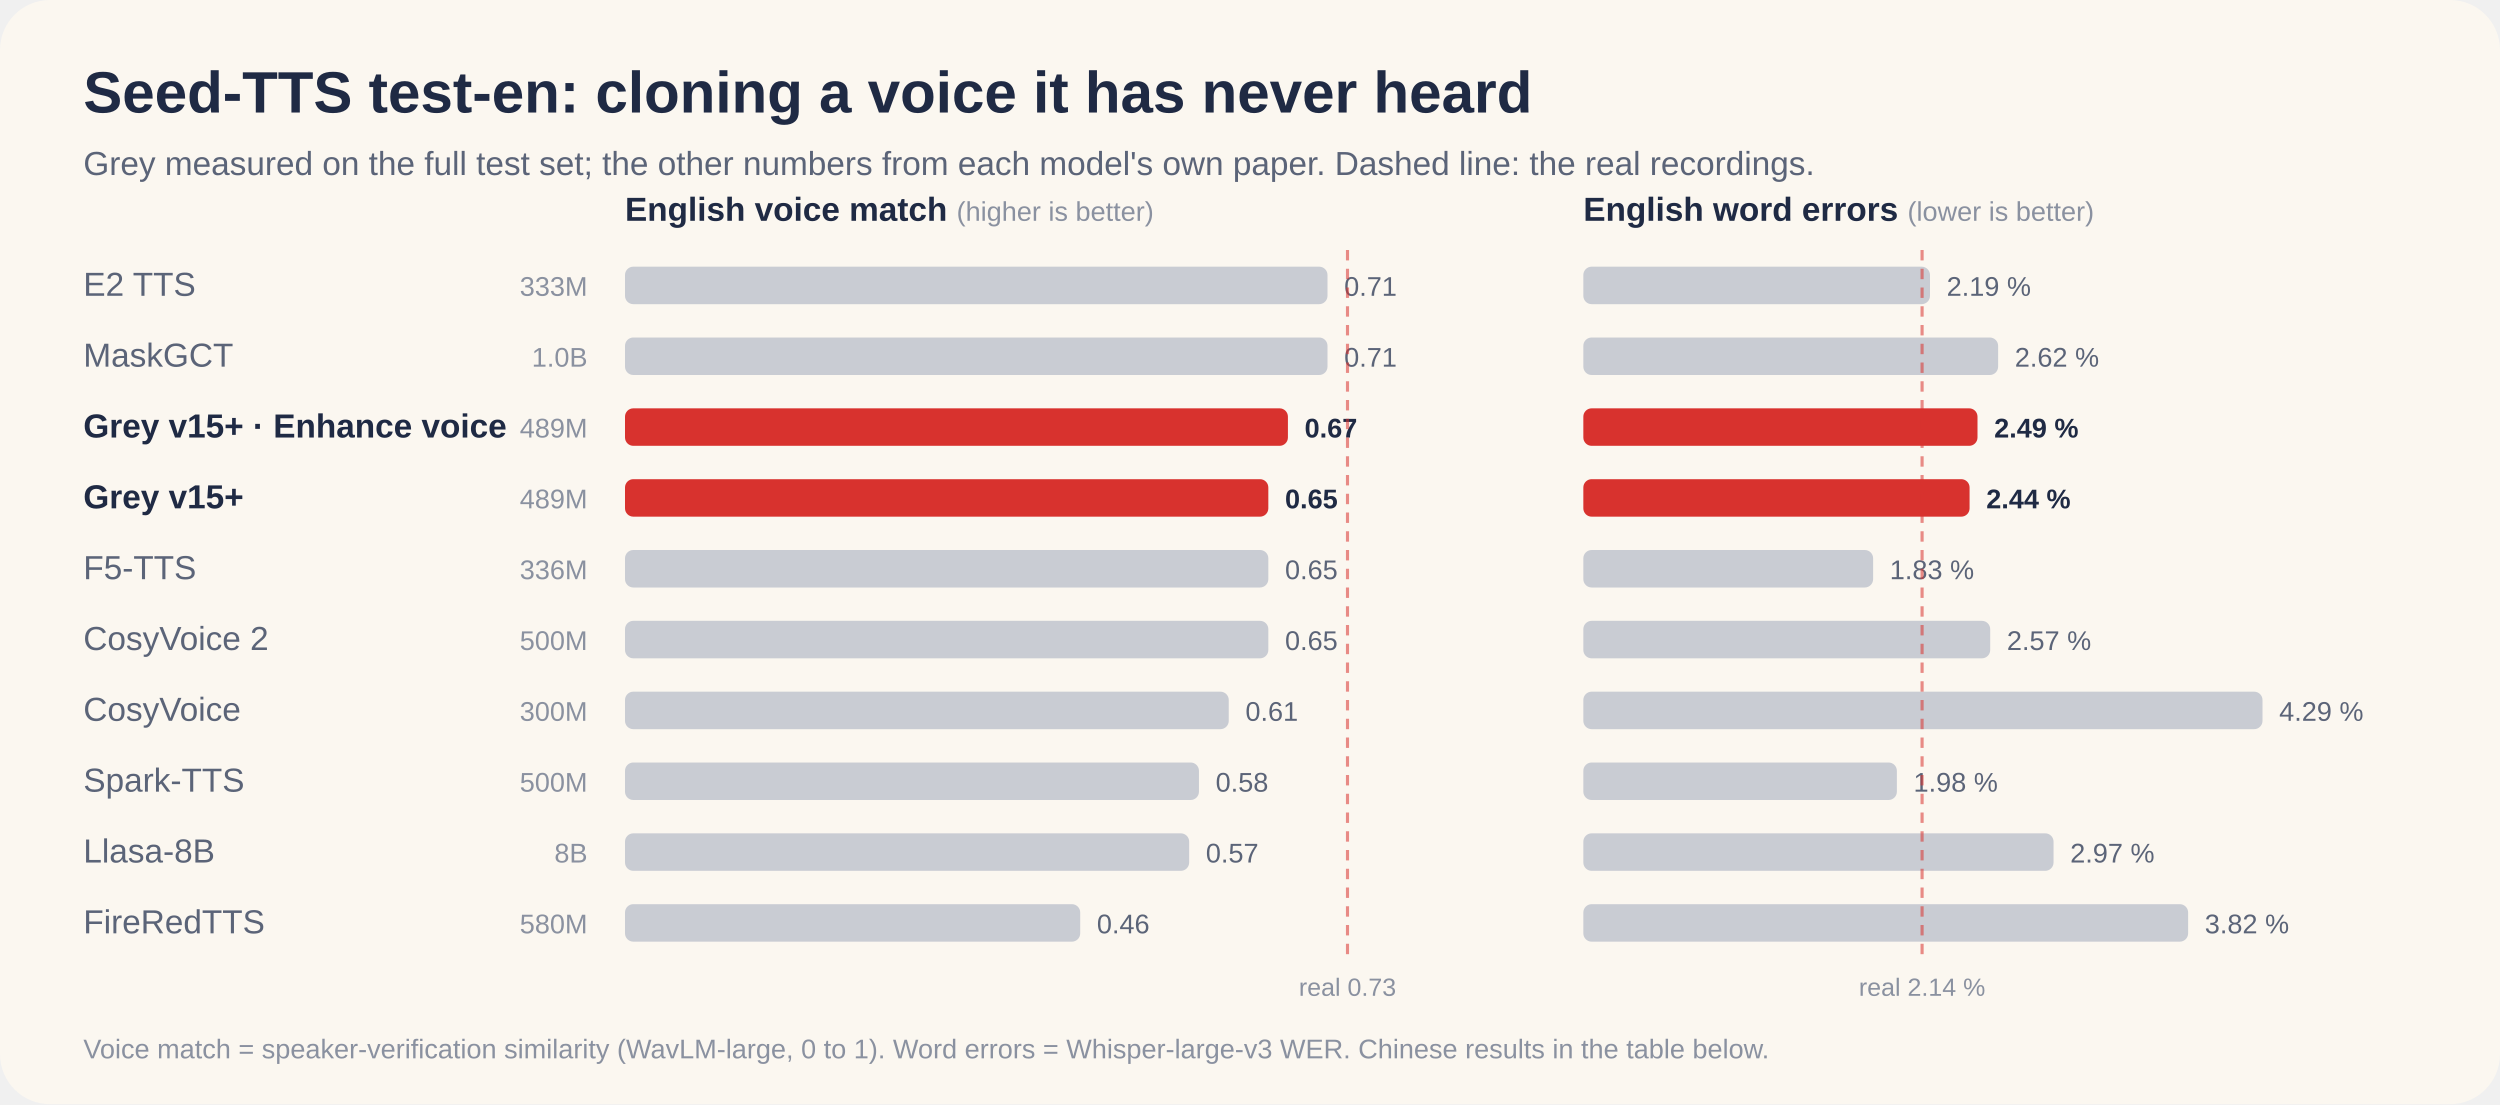
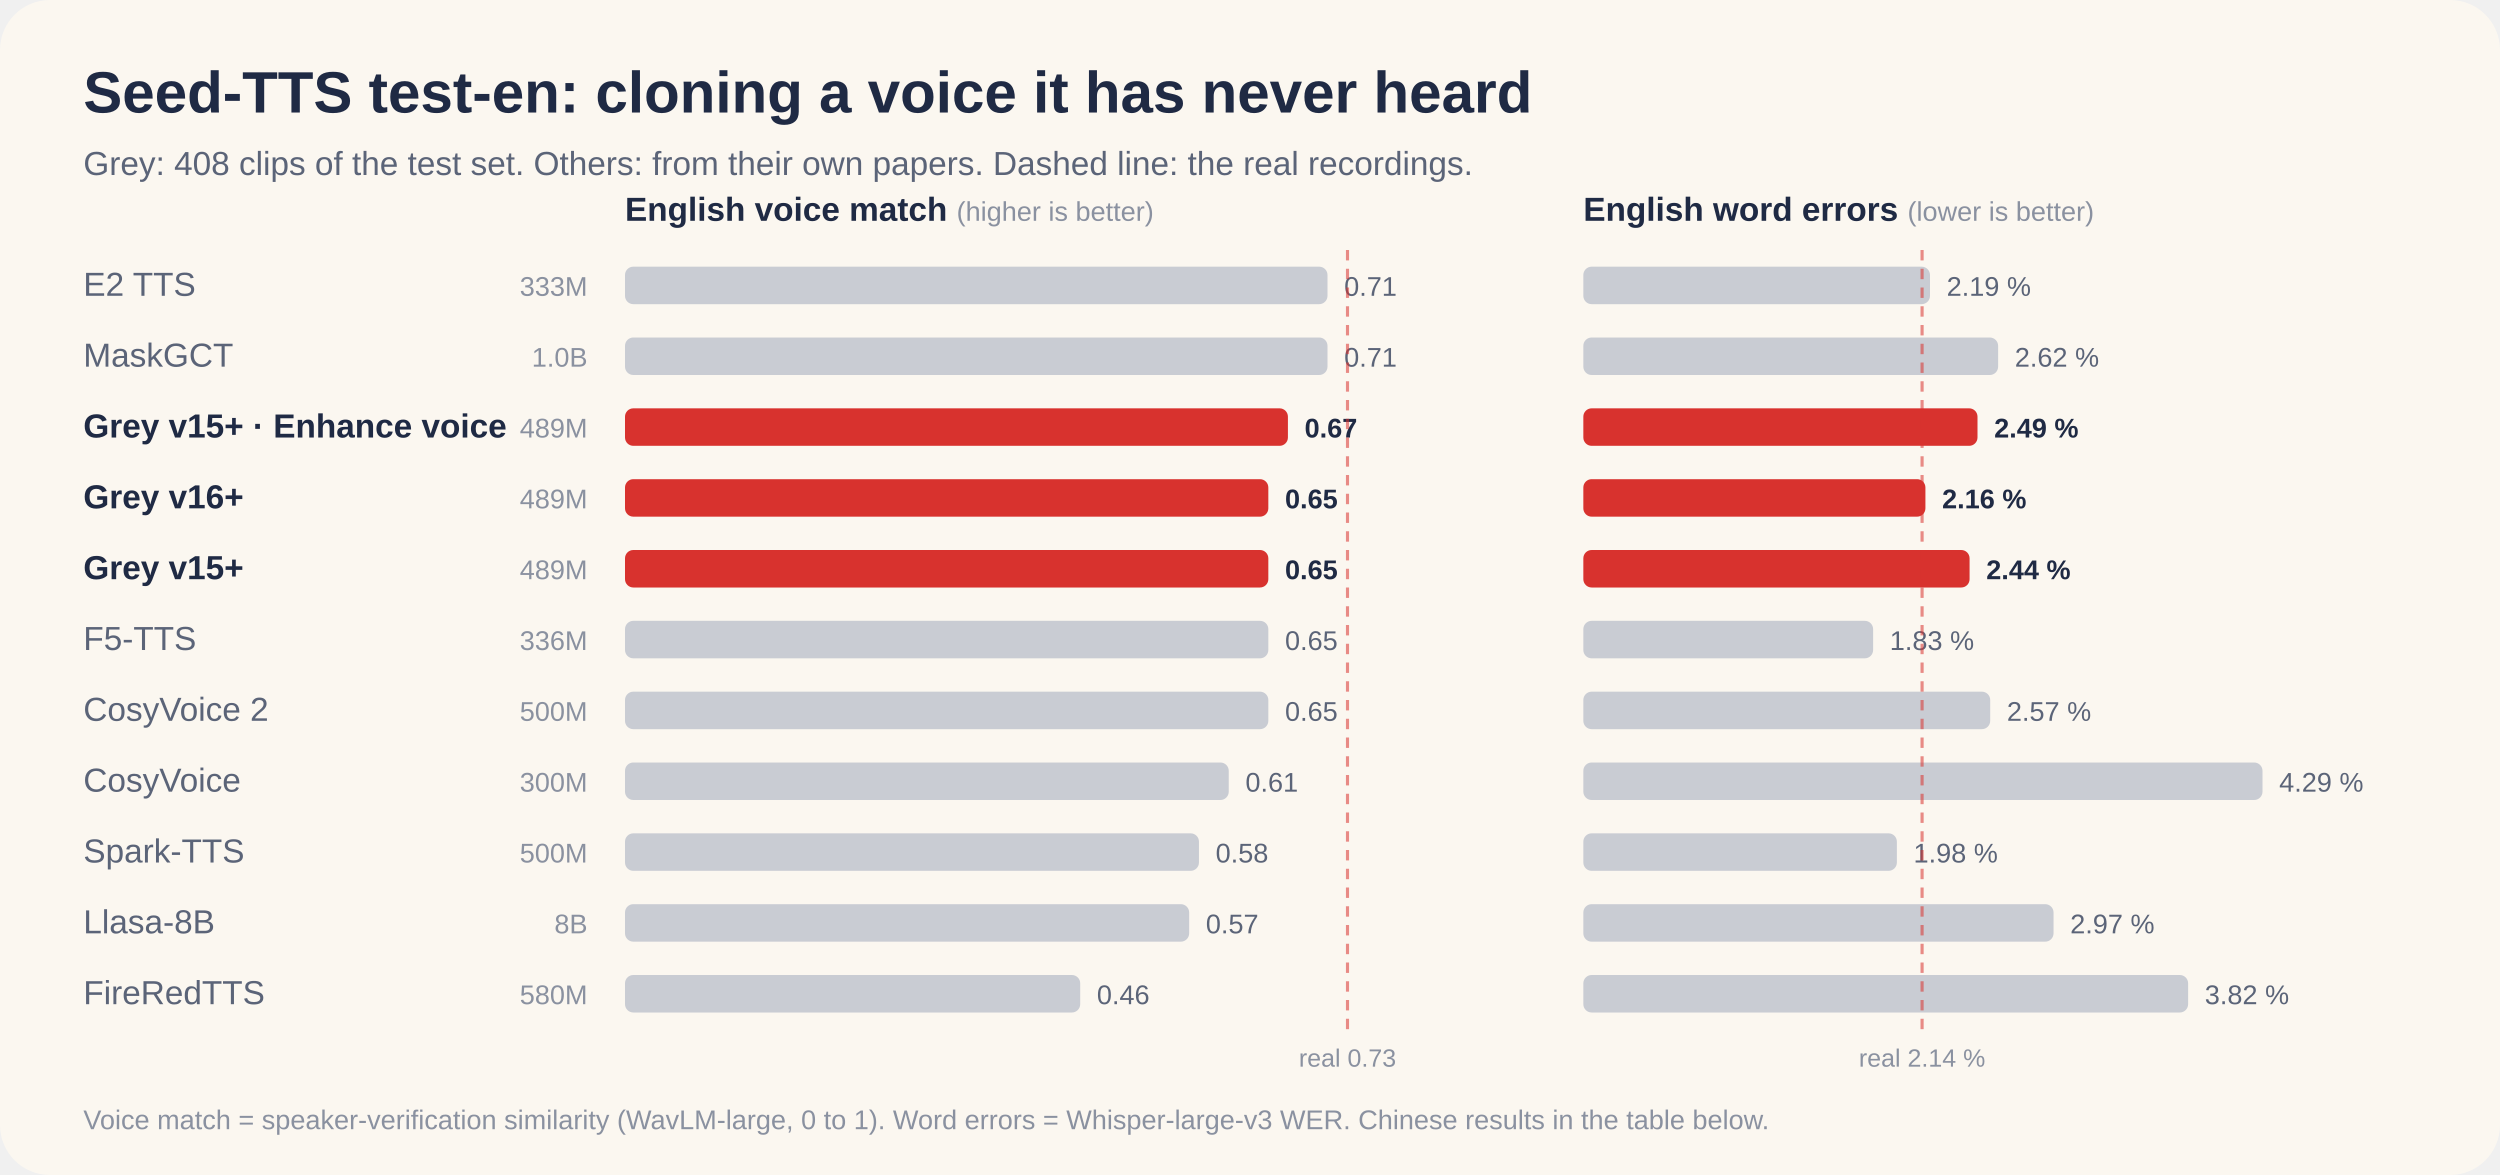
- <svg xmlns="http://www.w3.org/2000/svg" viewBox="0 0 1200 530" width="1200" height="530" role="img" aria-label="Seed-TTS benchmark: Grey and other models">
+ <svg xmlns="http://www.w3.org/2000/svg" viewBox="0 0 1200 564" width="1200" height="564" role="img" aria-label="Seed-TTS benchmark: Grey and other models">
  <style>
.bg{fill:#fbf7f0}.ink{fill:#1f2a44}.ink2{fill:#5b6478}.muted{fill:#8a91a0}.line{stroke:#e3ddd2}.card{fill:#ffffff;stroke:#e8e1d5}
.acc{fill:#d8322e}.accs{stroke:#d8322e}.bar{fill:#c9ccd3}.bub{fill:#ffffff;stroke:#e3ddd2}.wave{fill:#d8322e}
@media (prefers-color-scheme: dark){.bg{fill:#14171d}.ink{fill:#eef1f6}.ink2{fill:#b3bac7}.muted{fill:#8790a0}.line{stroke:#2c313b}
.card{fill:#1c2028;stroke:#2c313b}.acc{fill:#ff5a4f}.accs{stroke:#ff5a4f}.bar{fill:#4a505c}.bub{fill:#1f242d;stroke:#343a46}.wave{fill:#ff5a4f}}
</style>
-   <rect class="bg" width="1200" height="530" rx="24" />
+   <rect class="bg" width="1200" height="564" rx="24" />
  <text x="40" y="54" font-size="28" font-weight="800" class="ink" font-family="'Segoe UI', -apple-system, 'Helvetica Neue', Arial, sans-serif">Seed-TTS test-en: cloning a voice it has never heard</text>
-   <text x="40" y="84" font-size="16" class="ink2" font-family="'Segoe UI', -apple-system, 'Helvetica Neue', Arial, sans-serif">Grey measured on the full test set; the other numbers from each model's own paper. Dashed line: the real recordings.</text>
+   <text x="40" y="84" font-size="16" class="ink2" font-family="'Segoe UI', -apple-system, 'Helvetica Neue', Arial, sans-serif">Grey: 408 clips of the test set. Others: from their own papers. Dashed line: the real recordings.</text>
  <text x="40" y="142" font-size="16" font-weight="500" class="ink2" font-family="'Segoe UI', -apple-system, 'Helvetica Neue', Arial, sans-serif">E2 TTS</text>
  <text x="282" y="142" font-size="13" text-anchor="end" class="muted" font-family="'Segoe UI', -apple-system, 'Helvetica Neue', Arial, sans-serif">333M</text>
  <text x="40" y="176" font-size="16" font-weight="500" class="ink2" font-family="'Segoe UI', -apple-system, 'Helvetica Neue', Arial, sans-serif">MaskGCT</text>
  <text x="282" y="176" font-size="13" text-anchor="end" class="muted" font-family="'Segoe UI', -apple-system, 'Helvetica Neue', Arial, sans-serif">1.0B</text>
  <text x="40" y="210" font-size="16" font-weight="700" class="ink" font-family="'Segoe UI', -apple-system, 'Helvetica Neue', Arial, sans-serif">Grey v15+ · Enhance voice</text>
  <text x="282" y="210" font-size="13" text-anchor="end" class="muted" font-family="'Segoe UI', -apple-system, 'Helvetica Neue', Arial, sans-serif">489M</text>
-   <text x="40" y="244" font-size="16" font-weight="700" class="ink" font-family="'Segoe UI', -apple-system, 'Helvetica Neue', Arial, sans-serif">Grey v15+</text>
+   <text x="40" y="244" font-size="16" font-weight="700" class="ink" font-family="'Segoe UI', -apple-system, 'Helvetica Neue', Arial, sans-serif">Grey v16+</text>
  <text x="282" y="244" font-size="13" text-anchor="end" class="muted" font-family="'Segoe UI', -apple-system, 'Helvetica Neue', Arial, sans-serif">489M</text>
-   <text x="40" y="278" font-size="16" font-weight="500" class="ink2" font-family="'Segoe UI', -apple-system, 'Helvetica Neue', Arial, sans-serif">F5-TTS</text>
-   <text x="282" y="278" font-size="13" text-anchor="end" class="muted" font-family="'Segoe UI', -apple-system, 'Helvetica Neue', Arial, sans-serif">336M</text>
-   <text x="40" y="312" font-size="16" font-weight="500" class="ink2" font-family="'Segoe UI', -apple-system, 'Helvetica Neue', Arial, sans-serif">CosyVoice 2</text>
-   <text x="282" y="312" font-size="13" text-anchor="end" class="muted" font-family="'Segoe UI', -apple-system, 'Helvetica Neue', Arial, sans-serif">500M</text>
-   <text x="40" y="346" font-size="16" font-weight="500" class="ink2" font-family="'Segoe UI', -apple-system, 'Helvetica Neue', Arial, sans-serif">CosyVoice</text>
-   <text x="282" y="346" font-size="13" text-anchor="end" class="muted" font-family="'Segoe UI', -apple-system, 'Helvetica Neue', Arial, sans-serif">300M</text>
-   <text x="40" y="380" font-size="16" font-weight="500" class="ink2" font-family="'Segoe UI', -apple-system, 'Helvetica Neue', Arial, sans-serif">Spark-TTS</text>
-   <text x="282" y="380" font-size="13" text-anchor="end" class="muted" font-family="'Segoe UI', -apple-system, 'Helvetica Neue', Arial, sans-serif">500M</text>
-   <text x="40" y="414" font-size="16" font-weight="500" class="ink2" font-family="'Segoe UI', -apple-system, 'Helvetica Neue', Arial, sans-serif">Llasa-8B</text>
-   <text x="282" y="414" font-size="13" text-anchor="end" class="muted" font-family="'Segoe UI', -apple-system, 'Helvetica Neue', Arial, sans-serif">8B</text>
-   <text x="40" y="448" font-size="16" font-weight="500" class="ink2" font-family="'Segoe UI', -apple-system, 'Helvetica Neue', Arial, sans-serif">FireRedTTS</text>
-   <text x="282" y="448" font-size="13" text-anchor="end" class="muted" font-family="'Segoe UI', -apple-system, 'Helvetica Neue', Arial, sans-serif">580M</text>
+   <text x="40" y="278" font-size="16" font-weight="700" class="ink" font-family="'Segoe UI', -apple-system, 'Helvetica Neue', Arial, sans-serif">Grey v15+</text>
+   <text x="282" y="278" font-size="13" text-anchor="end" class="muted" font-family="'Segoe UI', -apple-system, 'Helvetica Neue', Arial, sans-serif">489M</text>
+   <text x="40" y="312" font-size="16" font-weight="500" class="ink2" font-family="'Segoe UI', -apple-system, 'Helvetica Neue', Arial, sans-serif">F5-TTS</text>
+   <text x="282" y="312" font-size="13" text-anchor="end" class="muted" font-family="'Segoe UI', -apple-system, 'Helvetica Neue', Arial, sans-serif">336M</text>
+   <text x="40" y="346" font-size="16" font-weight="500" class="ink2" font-family="'Segoe UI', -apple-system, 'Helvetica Neue', Arial, sans-serif">CosyVoice 2</text>
+   <text x="282" y="346" font-size="13" text-anchor="end" class="muted" font-family="'Segoe UI', -apple-system, 'Helvetica Neue', Arial, sans-serif">500M</text>
+   <text x="40" y="380" font-size="16" font-weight="500" class="ink2" font-family="'Segoe UI', -apple-system, 'Helvetica Neue', Arial, sans-serif">CosyVoice</text>
+   <text x="282" y="380" font-size="13" text-anchor="end" class="muted" font-family="'Segoe UI', -apple-system, 'Helvetica Neue', Arial, sans-serif">300M</text>
+   <text x="40" y="414" font-size="16" font-weight="500" class="ink2" font-family="'Segoe UI', -apple-system, 'Helvetica Neue', Arial, sans-serif">Spark-TTS</text>
+   <text x="282" y="414" font-size="13" text-anchor="end" class="muted" font-family="'Segoe UI', -apple-system, 'Helvetica Neue', Arial, sans-serif">500M</text>
+   <text x="40" y="448" font-size="16" font-weight="500" class="ink2" font-family="'Segoe UI', -apple-system, 'Helvetica Neue', Arial, sans-serif">Llasa-8B</text>
+   <text x="282" y="448" font-size="13" text-anchor="end" class="muted" font-family="'Segoe UI', -apple-system, 'Helvetica Neue', Arial, sans-serif">8B</text>
+   <text x="40" y="482" font-size="16" font-weight="500" class="ink2" font-family="'Segoe UI', -apple-system, 'Helvetica Neue', Arial, sans-serif">FireRedTTS</text>
+   <text x="282" y="482" font-size="13" text-anchor="end" class="muted" font-family="'Segoe UI', -apple-system, 'Helvetica Neue', Arial, sans-serif">580M</text>
  <text x="300" y="106" font-size="16" font-weight="700" class="ink" font-family="'Segoe UI', -apple-system, 'Helvetica Neue', Arial, sans-serif">English voice match <tspan class="muted" font-weight="400" font-size="13">(higher is better)</tspan>
  </text>
  <rect class="bar" x="300" y="128" width="337.2" height="18" rx="4" />
  <text x="645.2" y="142" font-size="13" font-weight="400" class="ink2" font-family="'Segoe UI', -apple-system, 'Helvetica Neue', Arial, sans-serif">0.71</text>
  <rect class="bar" x="300" y="162" width="337.2" height="18" rx="4" />
  <text x="645.2" y="176" font-size="13" font-weight="400" class="ink2" font-family="'Segoe UI', -apple-system, 'Helvetica Neue', Arial, sans-serif">0.71</text>
  <rect class="acc" x="300" y="196" width="318.2" height="18" rx="4" />
  <text x="626.2" y="210" font-size="13" font-weight="700" class="ink" font-family="'Segoe UI', -apple-system, 'Helvetica Neue', Arial, sans-serif">0.67</text>
  <rect class="acc" x="300" y="230" width="308.8" height="18" rx="4" />
  <text x="616.8" y="244" font-size="13" font-weight="700" class="ink" font-family="'Segoe UI', -apple-system, 'Helvetica Neue', Arial, sans-serif">0.65</text>
-   <rect class="bar" x="300" y="264" width="308.8" height="18" rx="4" />
-   <text x="616.8" y="278" font-size="13" font-weight="400" class="ink2" font-family="'Segoe UI', -apple-system, 'Helvetica Neue', Arial, sans-serif">0.65</text>
+   <rect class="acc" x="300" y="264" width="308.8" height="18" rx="4" />
+   <text x="616.8" y="278" font-size="13" font-weight="700" class="ink" font-family="'Segoe UI', -apple-system, 'Helvetica Neue', Arial, sans-serif">0.65</text>
  <rect class="bar" x="300" y="298" width="308.8" height="18" rx="4" />
  <text x="616.8" y="312" font-size="13" font-weight="400" class="ink2" font-family="'Segoe UI', -apple-system, 'Helvetica Neue', Arial, sans-serif">0.65</text>
-   <rect class="bar" x="300" y="332" width="289.8" height="18" rx="4" />
-   <text x="597.8" y="346" font-size="13" font-weight="400" class="ink2" font-family="'Segoe UI', -apple-system, 'Helvetica Neue', Arial, sans-serif">0.61</text>
-   <rect class="bar" x="300" y="366" width="275.5" height="18" rx="4" />
-   <text x="583.5" y="380" font-size="13" font-weight="400" class="ink2" font-family="'Segoe UI', -apple-system, 'Helvetica Neue', Arial, sans-serif">0.58</text>
-   <rect class="bar" x="300" y="400" width="270.8" height="18" rx="4" />
-   <text x="578.8" y="414" font-size="13" font-weight="400" class="ink2" font-family="'Segoe UI', -apple-system, 'Helvetica Neue', Arial, sans-serif">0.57</text>
-   <rect class="bar" x="300" y="434" width="218.5" height="18" rx="4" />
-   <text x="526.5" y="448" font-size="13" font-weight="400" class="ink2" font-family="'Segoe UI', -apple-system, 'Helvetica Neue', Arial, sans-serif">0.46</text>
-   <line x1="646.8" x2="646.8" y1="120" y2="460" class="accs" stroke-width="1.5" stroke-dasharray="5 4" opacity=".55" />
-   <text x="646.8" y="478" font-size="12" text-anchor="middle" class="muted" font-family="'Segoe UI', -apple-system, 'Helvetica Neue', Arial, sans-serif">real 0.73</text>
+   <rect class="bar" x="300" y="332" width="308.8" height="18" rx="4" />
+   <text x="616.8" y="346" font-size="13" font-weight="400" class="ink2" font-family="'Segoe UI', -apple-system, 'Helvetica Neue', Arial, sans-serif">0.65</text>
+   <rect class="bar" x="300" y="366" width="289.8" height="18" rx="4" />
+   <text x="597.8" y="380" font-size="13" font-weight="400" class="ink2" font-family="'Segoe UI', -apple-system, 'Helvetica Neue', Arial, sans-serif">0.61</text>
+   <rect class="bar" x="300" y="400" width="275.5" height="18" rx="4" />
+   <text x="583.5" y="414" font-size="13" font-weight="400" class="ink2" font-family="'Segoe UI', -apple-system, 'Helvetica Neue', Arial, sans-serif">0.58</text>
+   <rect class="bar" x="300" y="434" width="270.8" height="18" rx="4" />
+   <text x="578.8" y="448" font-size="13" font-weight="400" class="ink2" font-family="'Segoe UI', -apple-system, 'Helvetica Neue', Arial, sans-serif">0.57</text>
+   <rect class="bar" x="300" y="468" width="218.5" height="18" rx="4" />
+   <text x="526.5" y="482" font-size="13" font-weight="400" class="ink2" font-family="'Segoe UI', -apple-system, 'Helvetica Neue', Arial, sans-serif">0.46</text>
+   <line x1="646.8" x2="646.8" y1="120" y2="494" class="accs" stroke-width="1.5" stroke-dasharray="5 4" opacity=".55" />
+   <text x="646.8" y="512" font-size="12" text-anchor="middle" class="muted" font-family="'Segoe UI', -apple-system, 'Helvetica Neue', Arial, sans-serif">real 0.73</text>
  <text x="760" y="106" font-size="16" font-weight="700" class="ink" font-family="'Segoe UI', -apple-system, 'Helvetica Neue', Arial, sans-serif">English word errors <tspan class="muted" font-weight="400" font-size="13">(lower is better)</tspan>
  </text>
  <rect class="bar" x="760" y="128" width="166.4" height="18" rx="4" />
  <text x="934.4" y="142" font-size="13" font-weight="400" class="ink2" font-family="'Segoe UI', -apple-system, 'Helvetica Neue', Arial, sans-serif">2.19 %</text>
  <rect class="bar" x="760" y="162" width="199.1" height="18" rx="4" />
  <text x="967.1" y="176" font-size="13" font-weight="400" class="ink2" font-family="'Segoe UI', -apple-system, 'Helvetica Neue', Arial, sans-serif">2.62 %</text>
  <rect class="acc" x="760" y="196" width="189.2" height="18" rx="4" />
  <text x="957.2" y="210" font-size="13" font-weight="700" class="ink" font-family="'Segoe UI', -apple-system, 'Helvetica Neue', Arial, sans-serif">2.49 %</text>
-   <rect class="acc" x="760" y="230" width="185.4" height="18" rx="4" />
-   <text x="953.4" y="244" font-size="13" font-weight="700" class="ink" font-family="'Segoe UI', -apple-system, 'Helvetica Neue', Arial, sans-serif">2.44 %</text>
-   <rect class="bar" x="760" y="264" width="139.1" height="18" rx="4" />
-   <text x="907.1" y="278" font-size="13" font-weight="400" class="ink2" font-family="'Segoe UI', -apple-system, 'Helvetica Neue', Arial, sans-serif">1.83 %</text>
-   <rect class="bar" x="760" y="298" width="195.3" height="18" rx="4" />
-   <text x="963.3" y="312" font-size="13" font-weight="400" class="ink2" font-family="'Segoe UI', -apple-system, 'Helvetica Neue', Arial, sans-serif">2.57 %</text>
-   <rect class="bar" x="760" y="332" width="326.0" height="18" rx="4" />
-   <text x="1094.0" y="346" font-size="13" font-weight="400" class="ink2" font-family="'Segoe UI', -apple-system, 'Helvetica Neue', Arial, sans-serif">4.29 %</text>
-   <rect class="bar" x="760" y="366" width="150.5" height="18" rx="4" />
-   <text x="918.5" y="380" font-size="13" font-weight="400" class="ink2" font-family="'Segoe UI', -apple-system, 'Helvetica Neue', Arial, sans-serif">1.98 %</text>
-   <rect class="bar" x="760" y="400" width="225.7" height="18" rx="4" />
-   <text x="993.7" y="414" font-size="13" font-weight="400" class="ink2" font-family="'Segoe UI', -apple-system, 'Helvetica Neue', Arial, sans-serif">2.97 %</text>
-   <rect class="bar" x="760" y="434" width="290.3" height="18" rx="4" />
-   <text x="1058.3" y="448" font-size="13" font-weight="400" class="ink2" font-family="'Segoe UI', -apple-system, 'Helvetica Neue', Arial, sans-serif">3.82 %</text>
-   <line x1="922.6" x2="922.6" y1="120" y2="460" class="accs" stroke-width="1.5" stroke-dasharray="5 4" opacity=".55" />
-   <text x="922.6" y="478" font-size="12" text-anchor="middle" class="muted" font-family="'Segoe UI', -apple-system, 'Helvetica Neue', Arial, sans-serif">real 2.14 %</text>
-   <text x="40" y="508" font-size="13" class="muted" font-family="'Segoe UI', -apple-system, 'Helvetica Neue', Arial, sans-serif">Voice match = speaker-verification similarity (WavLM-large, 0 to 1). Word errors = Whisper-large-v3 WER. Chinese results in the table below.</text>
+   <rect class="acc" x="760" y="230" width="164.2" height="18" rx="4" />
+   <text x="932.2" y="244" font-size="13" font-weight="700" class="ink" font-family="'Segoe UI', -apple-system, 'Helvetica Neue', Arial, sans-serif">2.16 %</text>
+   <rect class="acc" x="760" y="264" width="185.4" height="18" rx="4" />
+   <text x="953.4" y="278" font-size="13" font-weight="700" class="ink" font-family="'Segoe UI', -apple-system, 'Helvetica Neue', Arial, sans-serif">2.44 %</text>
+   <rect class="bar" x="760" y="298" width="139.1" height="18" rx="4" />
+   <text x="907.1" y="312" font-size="13" font-weight="400" class="ink2" font-family="'Segoe UI', -apple-system, 'Helvetica Neue', Arial, sans-serif">1.83 %</text>
+   <rect class="bar" x="760" y="332" width="195.3" height="18" rx="4" />
+   <text x="963.3" y="346" font-size="13" font-weight="400" class="ink2" font-family="'Segoe UI', -apple-system, 'Helvetica Neue', Arial, sans-serif">2.57 %</text>
+   <rect class="bar" x="760" y="366" width="326.0" height="18" rx="4" />
+   <text x="1094.0" y="380" font-size="13" font-weight="400" class="ink2" font-family="'Segoe UI', -apple-system, 'Helvetica Neue', Arial, sans-serif">4.29 %</text>
+   <rect class="bar" x="760" y="400" width="150.5" height="18" rx="4" />
+   <text x="918.5" y="414" font-size="13" font-weight="400" class="ink2" font-family="'Segoe UI', -apple-system, 'Helvetica Neue', Arial, sans-serif">1.98 %</text>
+   <rect class="bar" x="760" y="434" width="225.7" height="18" rx="4" />
+   <text x="993.7" y="448" font-size="13" font-weight="400" class="ink2" font-family="'Segoe UI', -apple-system, 'Helvetica Neue', Arial, sans-serif">2.97 %</text>
+   <rect class="bar" x="760" y="468" width="290.3" height="18" rx="4" />
+   <text x="1058.3" y="482" font-size="13" font-weight="400" class="ink2" font-family="'Segoe UI', -apple-system, 'Helvetica Neue', Arial, sans-serif">3.82 %</text>
+   <line x1="922.6" x2="922.6" y1="120" y2="494" class="accs" stroke-width="1.5" stroke-dasharray="5 4" opacity=".55" />
+   <text x="922.6" y="512" font-size="12" text-anchor="middle" class="muted" font-family="'Segoe UI', -apple-system, 'Helvetica Neue', Arial, sans-serif">real 2.14 %</text>
+   <text x="40" y="542" font-size="13" class="muted" font-family="'Segoe UI', -apple-system, 'Helvetica Neue', Arial, sans-serif">Voice match = speaker-verification similarity (WavLM-large, 0 to 1). Word errors = Whisper-large-v3 WER. Chinese results in the table below.</text>
</svg>
